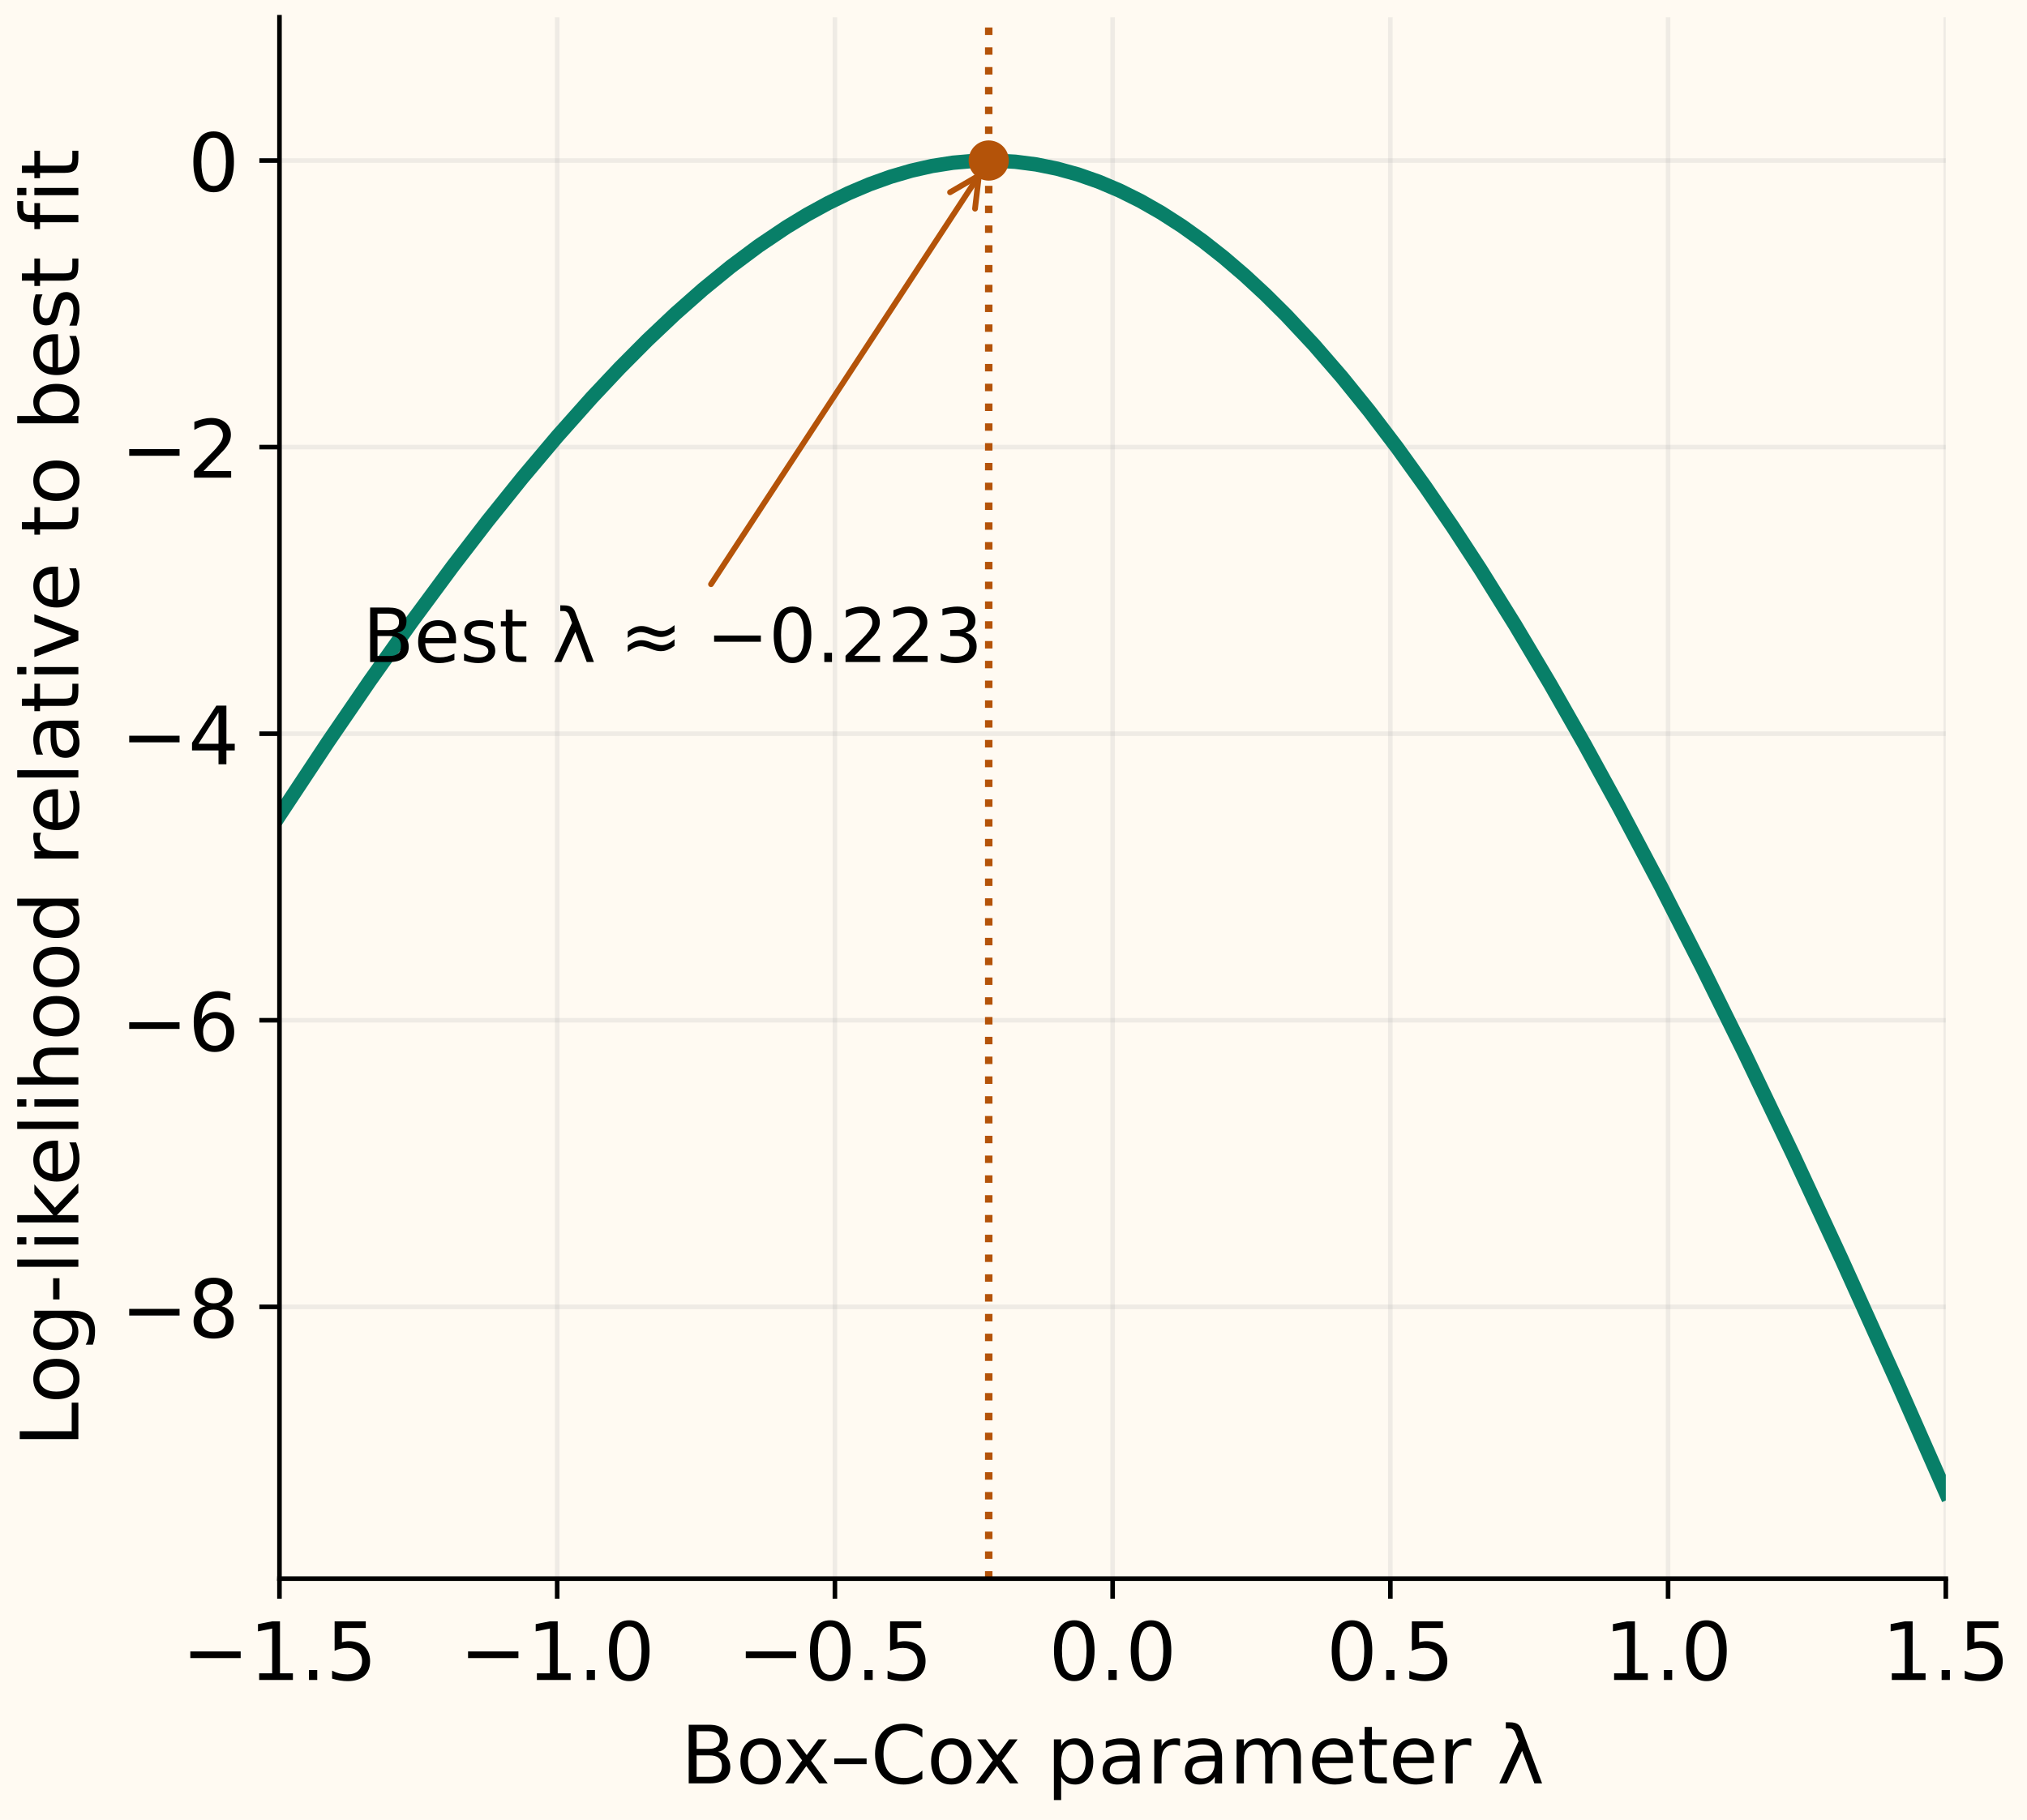
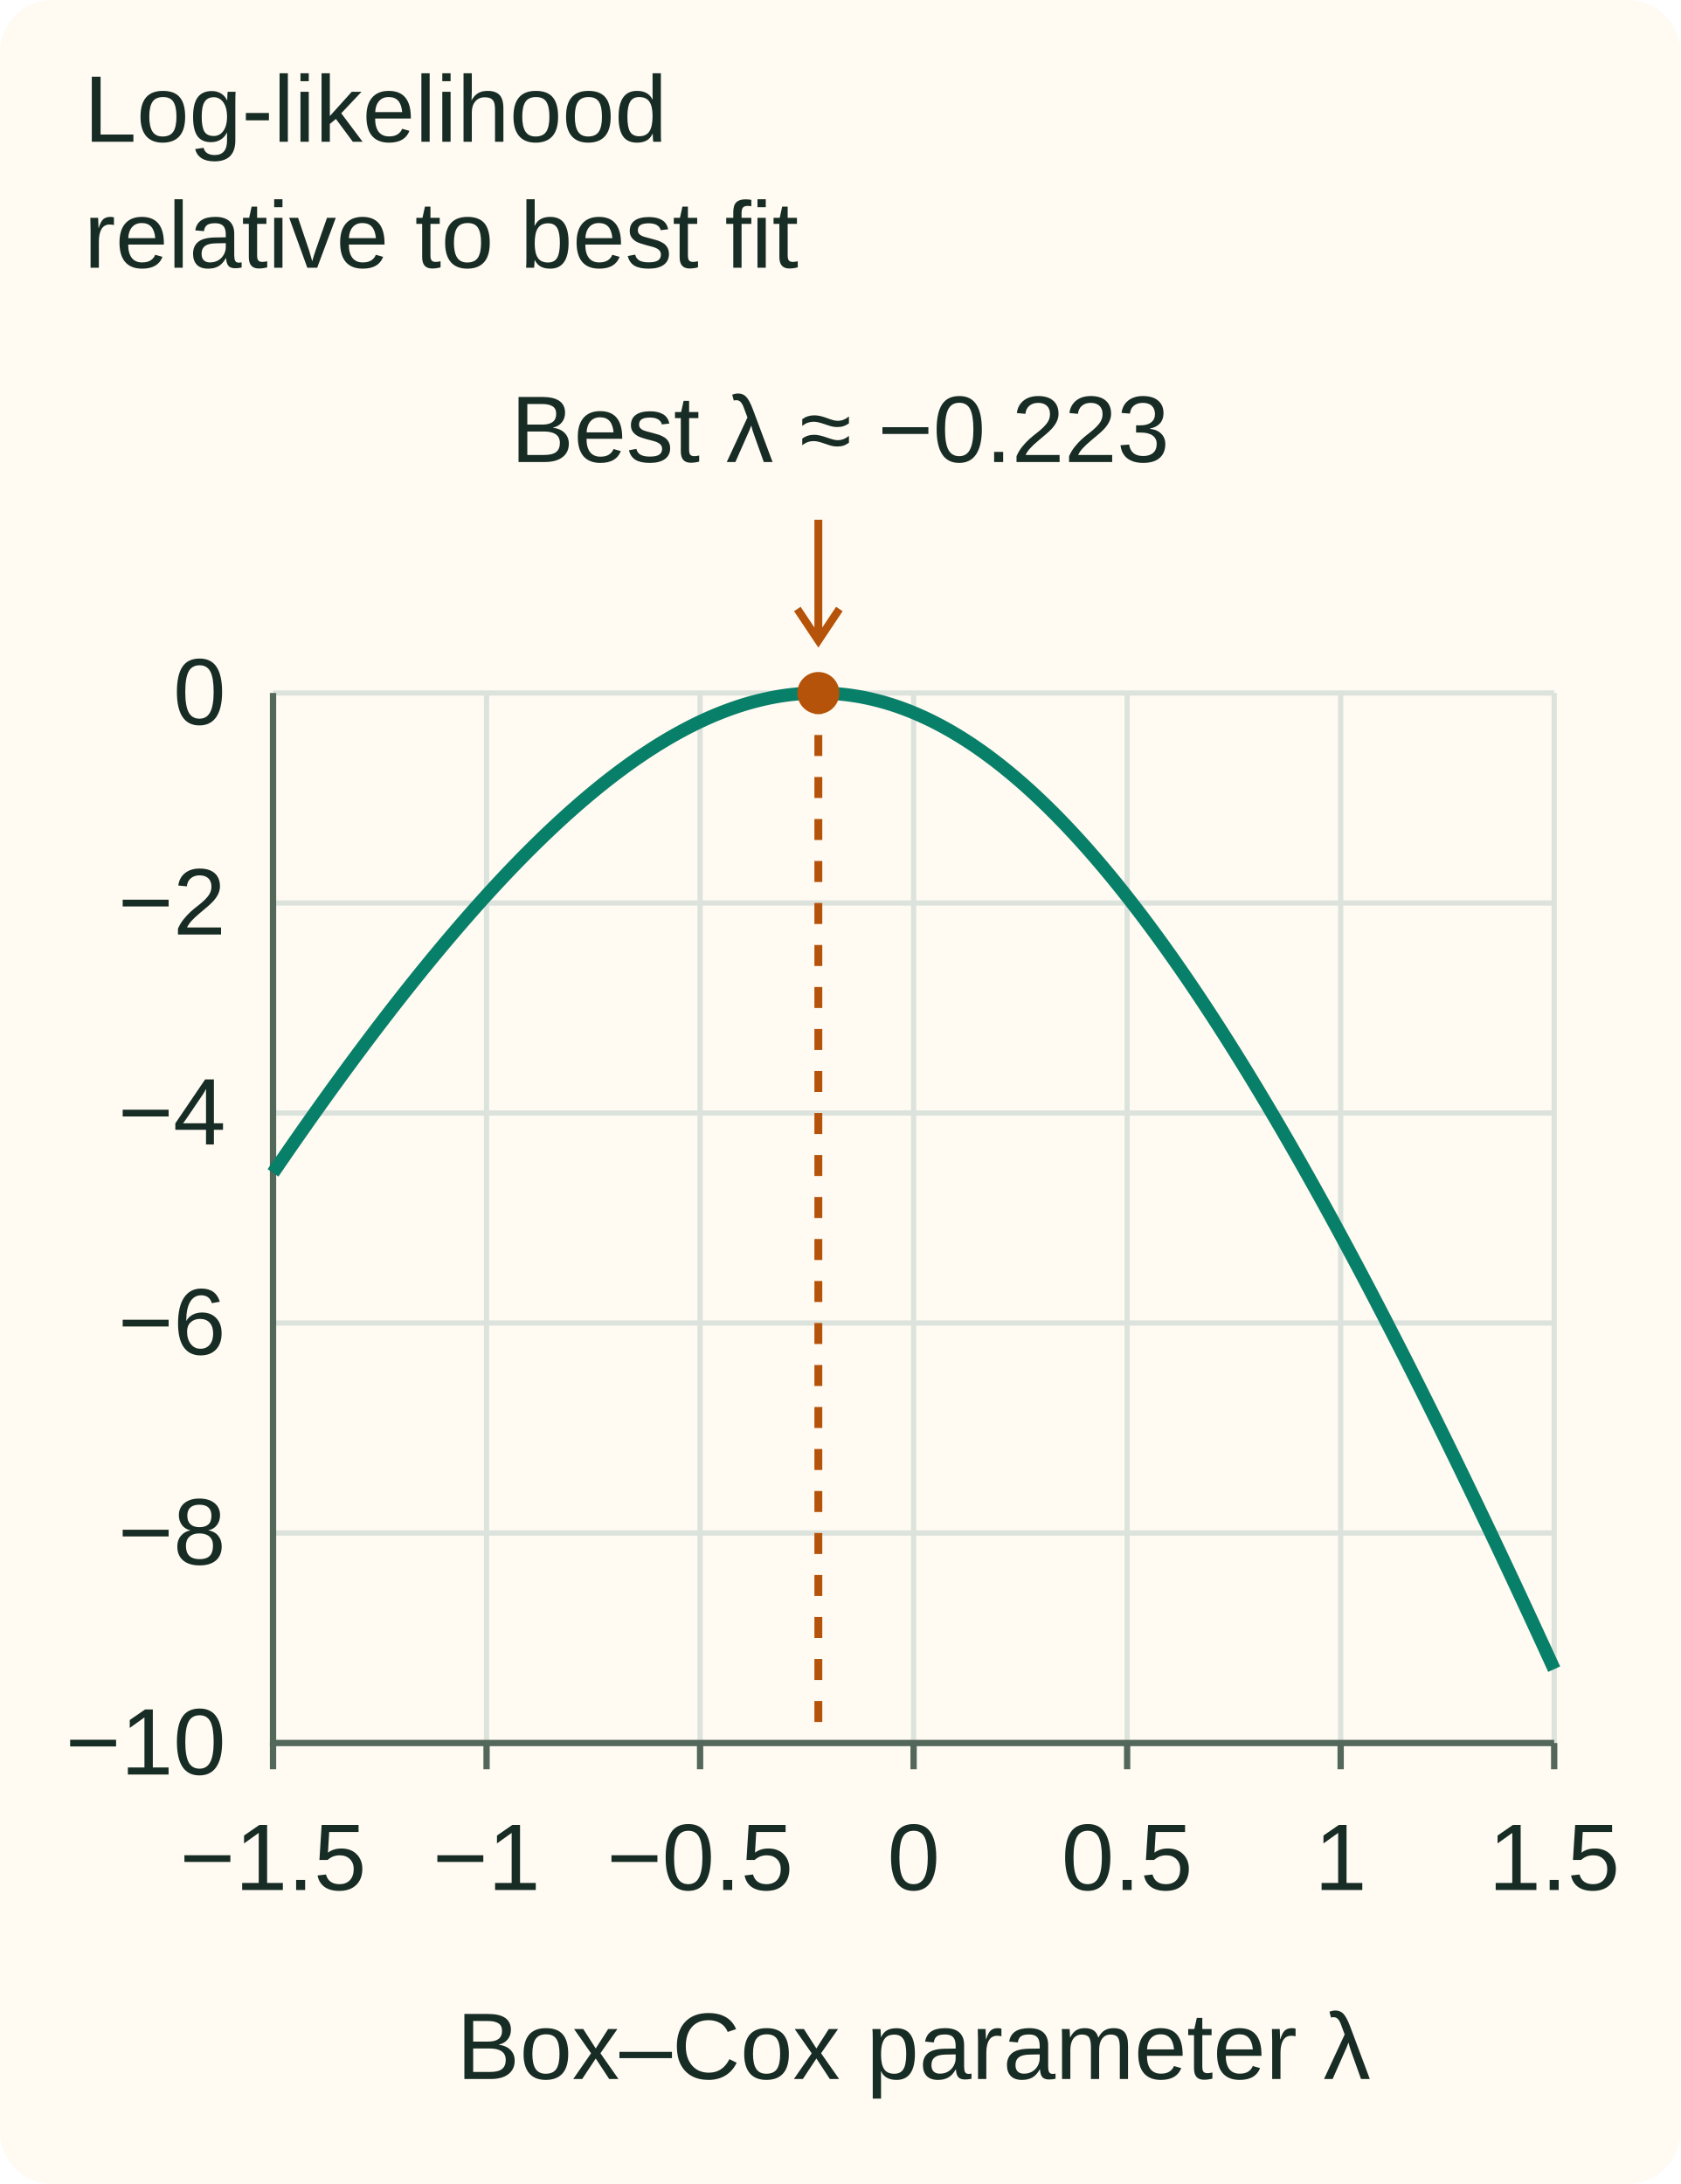
- <svg xmlns="http://www.w3.org/2000/svg" xmlns:xlink="http://www.w3.org/1999/xlink" width="352.8pt" height="316.8pt" viewBox="0 0 352.8 316.8" version="1.1">
-   <defs>
-     <style type="text/css">*{stroke-linejoin: round; stroke-linecap: butt}</style>
-   </defs>
-   <g id="figure_1">
-     <g id="patch_1">
-       <path d="M 0 316.8  L 352.8 316.8  L 352.8 0  L 0 0  z " style="fill: #fffaf2" />
-     </g>
-     <g id="axes_1">
-       <g id="patch_2">
-         <path d="M 48.64 274.799  L 338.668 274.799  L 338.668 3  L 48.64 3  z " style="fill: #fffaf2" />
-       </g>
-       <g id="matplotlib.axis_1">
-         <g id="xtick_1">
-           <g id="line2d_1">
-             <path d="M 48.64 274.799  L 48.64 3  " clip-path="url(#p6abe197c59)" style="fill: none; stroke: #b0b0b0; stroke-opacity: 0.2; stroke-width: 0.8; stroke-linecap: square" />
-           </g>
-           <g id="line2d_2">
-             <defs>
-               <path id="m2006e54ae8" d="M 0 0  L 0 3.5  " style="stroke: #000000; stroke-width: 0.8" />
-             </defs>
-             <g>
-               <use xlink:href="#m2006e54ae8" x="48.64" y="274.799" style="stroke: #000000; stroke-width: 0.8" />
-             </g>
-           </g>
-           <g id="text_1">
-             <text style="font-size: 14px; font-family: 'DejaVu Sans', 'Bitstream Vera Sans', 'Computer Modern Sans Serif', 'Lucida Grande', 'Verdana', 'Geneva', 'Lucid', 'Arial', 'Helvetica', 'Avant Garde', sans-serif; text-anchor: middle" x="48.64" y="292.435" transform="rotate(-0 48.6404 292.4354)">−1.5</text>
-           </g>
-         </g>
-         <g id="xtick_2">
-           <g id="line2d_3">
-             <path d="M 96.978 274.799  L 96.978 3  " clip-path="url(#p6abe197c59)" style="fill: none; stroke: #b0b0b0; stroke-opacity: 0.2; stroke-width: 0.8; stroke-linecap: square" />
-           </g>
-           <g id="line2d_4">
-             <g>
-               <use xlink:href="#m2006e54ae8" x="96.978" y="274.799" style="stroke: #000000; stroke-width: 0.8" />
-             </g>
-           </g>
-           <g id="text_2">
-             <text style="font-size: 14px; font-family: 'DejaVu Sans', 'Bitstream Vera Sans', 'Computer Modern Sans Serif', 'Lucida Grande', 'Verdana', 'Geneva', 'Lucid', 'Arial', 'Helvetica', 'Avant Garde', sans-serif; text-anchor: middle" x="96.978" y="292.435" transform="rotate(-0 96.97826 292.4354)">−1.0</text>
-           </g>
-         </g>
-         <g id="xtick_3">
-           <g id="line2d_5">
-             <path d="M 145.316 274.799  L 145.316 3  " clip-path="url(#p6abe197c59)" style="fill: none; stroke: #b0b0b0; stroke-opacity: 0.2; stroke-width: 0.8; stroke-linecap: square" />
-           </g>
-           <g id="line2d_6">
-             <g>
-               <use xlink:href="#m2006e54ae8" x="145.316" y="274.799" style="stroke: #000000; stroke-width: 0.8" />
-             </g>
-           </g>
-           <g id="text_3">
-             <text style="font-size: 14px; font-family: 'DejaVu Sans', 'Bitstream Vera Sans', 'Computer Modern Sans Serif', 'Lucida Grande', 'Verdana', 'Geneva', 'Lucid', 'Arial', 'Helvetica', 'Avant Garde', sans-serif; text-anchor: middle" x="145.316" y="292.435" transform="rotate(-0 145.3161 292.4354)">−0.5</text>
-           </g>
-         </g>
-         <g id="xtick_4">
-           <g id="line2d_7">
-             <path d="M 193.654 274.799  L 193.654 3  " clip-path="url(#p6abe197c59)" style="fill: none; stroke: #b0b0b0; stroke-opacity: 0.2; stroke-width: 0.8; stroke-linecap: square" />
-           </g>
-           <g id="line2d_8">
-             <g>
-               <use xlink:href="#m2006e54ae8" x="193.654" y="274.799" style="stroke: #000000; stroke-width: 0.8" />
-             </g>
-           </g>
-           <g id="text_4">
-             <text style="font-size: 14px; font-family: 'DejaVu Sans', 'Bitstream Vera Sans', 'Computer Modern Sans Serif', 'Lucida Grande', 'Verdana', 'Geneva', 'Lucid', 'Arial', 'Helvetica', 'Avant Garde', sans-serif; text-anchor: middle" x="193.654" y="292.435" transform="rotate(-0 193.654 292.4354)">0.0</text>
-           </g>
-         </g>
-         <g id="xtick_5">
-           <g id="line2d_9">
-             <path d="M 241.992 274.799  L 241.992 3  " clip-path="url(#p6abe197c59)" style="fill: none; stroke: #b0b0b0; stroke-opacity: 0.2; stroke-width: 0.8; stroke-linecap: square" />
-           </g>
-           <g id="line2d_10">
-             <g>
-               <use xlink:href="#m2006e54ae8" x="241.992" y="274.799" style="stroke: #000000; stroke-width: 0.8" />
-             </g>
-           </g>
-           <g id="text_5">
-             <text style="font-size: 14px; font-family: 'DejaVu Sans', 'Bitstream Vera Sans', 'Computer Modern Sans Serif', 'Lucida Grande', 'Verdana', 'Geneva', 'Lucid', 'Arial', 'Helvetica', 'Avant Garde', sans-serif; text-anchor: middle" x="241.992" y="292.435" transform="rotate(-0 241.9918 292.4354)">0.5</text>
-           </g>
-         </g>
-         <g id="xtick_6">
-           <g id="line2d_11">
-             <path d="M 290.33 274.799  L 290.33 3  " clip-path="url(#p6abe197c59)" style="fill: none; stroke: #b0b0b0; stroke-opacity: 0.2; stroke-width: 0.8; stroke-linecap: square" />
-           </g>
-           <g id="line2d_12">
-             <g>
-               <use xlink:href="#m2006e54ae8" x="290.33" y="274.799" style="stroke: #000000; stroke-width: 0.8" />
-             </g>
-           </g>
-           <g id="text_6">
-             <text style="font-size: 14px; font-family: 'DejaVu Sans', 'Bitstream Vera Sans', 'Computer Modern Sans Serif', 'Lucida Grande', 'Verdana', 'Geneva', 'Lucid', 'Arial', 'Helvetica', 'Avant Garde', sans-serif; text-anchor: middle" x="290.33" y="292.435" transform="rotate(-0 290.3297 292.4354)">1.0</text>
-           </g>
-         </g>
-         <g id="xtick_7">
-           <g id="line2d_13">
-             <path d="M 338.668 274.799  L 338.668 3  " clip-path="url(#p6abe197c59)" style="fill: none; stroke: #b0b0b0; stroke-opacity: 0.2; stroke-width: 0.8; stroke-linecap: square" />
-           </g>
-           <g id="line2d_14">
-             <g>
-               <use xlink:href="#m2006e54ae8" x="338.668" y="274.799" style="stroke: #000000; stroke-width: 0.8" />
-             </g>
-           </g>
-           <g id="text_7">
-             <text style="font-size: 14px; font-family: 'DejaVu Sans', 'Bitstream Vera Sans', 'Computer Modern Sans Serif', 'Lucida Grande', 'Verdana', 'Geneva', 'Lucid', 'Arial', 'Helvetica', 'Avant Garde', sans-serif; text-anchor: middle" x="338.668" y="292.435" transform="rotate(-0 338.6676 292.4354)">1.5</text>
-           </g>
-         </g>
-         <g id="text_8">
-           <text style="font-size: 14px; font-family: 'DejaVu Sans', 'Bitstream Vera Sans', 'Computer Modern Sans Serif', 'Lucida Grande', 'Verdana', 'Geneva', 'Lucid', 'Arial', 'Helvetica', 'Avant Garde', sans-serif; text-anchor: middle" x="193.654" y="310.436" transform="rotate(-0 193.654 310.4365)">Box–Cox parameter λ</text>
-         </g>
-       </g>
-       <g id="matplotlib.axis_2">
-         <g id="ytick_1">
-           <g id="line2d_15">
-             <path d="M 48.64 227.488  L 338.668 227.488  " clip-path="url(#p6abe197c59)" style="fill: none; stroke: #b0b0b0; stroke-opacity: 0.2; stroke-width: 0.8; stroke-linecap: square" />
-           </g>
-           <g id="line2d_16">
-             <defs>
-               <path id="m34e51623f6" d="M 0 0  L -3.5 0  " style="stroke: #000000; stroke-width: 0.8" />
-             </defs>
-             <g>
-               <use xlink:href="#m34e51623f6" x="48.64" y="227.488" style="stroke: #000000; stroke-width: 0.8" />
-             </g>
-           </g>
-           <g id="text_9">
-             <text style="font-size: 14px; font-family: 'DejaVu Sans', 'Bitstream Vera Sans', 'Computer Modern Sans Serif', 'Lucida Grande', 'Verdana', 'Geneva', 'Lucid', 'Arial', 'Helvetica', 'Avant Garde', sans-serif; text-anchor: end" x="41.64" y="232.807" transform="rotate(-0 41.6404 232.8068)">−8</text>
-           </g>
-         </g>
-         <g id="ytick_2">
-           <g id="line2d_17">
-             <path d="M 48.64 177.602  L 338.668 177.602  " clip-path="url(#p6abe197c59)" style="fill: none; stroke: #b0b0b0; stroke-opacity: 0.2; stroke-width: 0.8; stroke-linecap: square" />
-           </g>
-           <g id="line2d_18">
-             <g>
-               <use xlink:href="#m34e51623f6" x="48.64" y="177.602" style="stroke: #000000; stroke-width: 0.8" />
-             </g>
-           </g>
-           <g id="text_10">
-             <text style="font-size: 14px; font-family: 'DejaVu Sans', 'Bitstream Vera Sans', 'Computer Modern Sans Serif', 'Lucida Grande', 'Verdana', 'Geneva', 'Lucid', 'Arial', 'Helvetica', 'Avant Garde', sans-serif; text-anchor: end" x="41.64" y="182.921" transform="rotate(-0 41.6404 182.9206)">−6</text>
-           </g>
-         </g>
-         <g id="ytick_3">
-           <g id="line2d_19">
-             <path d="M 48.64 127.716  L 338.668 127.716  " clip-path="url(#p6abe197c59)" style="fill: none; stroke: #b0b0b0; stroke-opacity: 0.2; stroke-width: 0.8; stroke-linecap: square" />
-           </g>
-           <g id="line2d_20">
-             <g>
-               <use xlink:href="#m34e51623f6" x="48.64" y="127.716" style="stroke: #000000; stroke-width: 0.8" />
-             </g>
-           </g>
-           <g id="text_11">
-             <text style="font-size: 14px; font-family: 'DejaVu Sans', 'Bitstream Vera Sans', 'Computer Modern Sans Serif', 'Lucida Grande', 'Verdana', 'Geneva', 'Lucid', 'Arial', 'Helvetica', 'Avant Garde', sans-serif; text-anchor: end" x="41.64" y="133.034" transform="rotate(-0 41.6404 133.0343)">−4</text>
-           </g>
-         </g>
-         <g id="ytick_4">
-           <g id="line2d_21">
-             <path d="M 48.64 77.83  L 338.668 77.83  " clip-path="url(#p6abe197c59)" style="fill: none; stroke: #b0b0b0; stroke-opacity: 0.2; stroke-width: 0.8; stroke-linecap: square" />
-           </g>
-           <g id="line2d_22">
-             <g>
-               <use xlink:href="#m34e51623f6" x="48.64" y="77.83" style="stroke: #000000; stroke-width: 0.8" />
-             </g>
-           </g>
-           <g id="text_12">
-             <text style="font-size: 14px; font-family: 'DejaVu Sans', 'Bitstream Vera Sans', 'Computer Modern Sans Serif', 'Lucida Grande', 'Verdana', 'Geneva', 'Lucid', 'Arial', 'Helvetica', 'Avant Garde', sans-serif; text-anchor: end" x="41.64" y="83.148" transform="rotate(-0 41.6404 83.14801)">−2</text>
-           </g>
-         </g>
-         <g id="ytick_5">
-           <g id="line2d_23">
-             <path d="M 48.64 27.943  L 338.668 27.943  " clip-path="url(#p6abe197c59)" style="fill: none; stroke: #b0b0b0; stroke-opacity: 0.2; stroke-width: 0.8; stroke-linecap: square" />
-           </g>
-           <g id="line2d_24">
-             <g>
-               <use xlink:href="#m34e51623f6" x="48.64" y="27.943" style="stroke: #000000; stroke-width: 0.8" />
-             </g>
-           </g>
-           <g id="text_13">
-             <text style="font-size: 14px; font-family: 'DejaVu Sans', 'Bitstream Vera Sans', 'Computer Modern Sans Serif', 'Lucida Grande', 'Verdana', 'Geneva', 'Lucid', 'Arial', 'Helvetica', 'Avant Garde', sans-serif; text-anchor: end" x="41.64" y="33.262" transform="rotate(-0 41.6404 33.26174)">0</text>
-           </g>
-         </g>
-         <g id="text_14">
-           <text style="font-size: 14px; font-family: 'DejaVu Sans', 'Bitstream Vera Sans', 'Computer Modern Sans Serif', 'Lucida Grande', 'Verdana', 'Geneva', 'Lucid', 'Arial', 'Helvetica', 'Avant Garde', sans-serif; text-anchor: middle" x="13.638" y="138.899" transform="rotate(-90 13.63805 138.8995)">Log-likelihood relative to best fit</text>
-         </g>
-       </g>
-       <g id="line2d_25">
-         <path d="M 48.64 141.937  L 57.1 129.149  L 64.35 118.556  L 71.601 108.334  L 78.852 98.516  L 84.894 90.669  L 90.936 83.151  L 96.978 75.987  L 103.02 69.201  L 107.854 64.064  L 112.688 59.202  L 117.522 54.63  L 122.356 50.363  L 127.189 46.417  L 132.023 42.81  L 136.857 39.556  L 140.482 37.357  L 144.108 35.373  L 147.733 33.611  L 151.358 32.075  L 154.984 30.773  L 158.609 29.711  L 162.234 28.893  L 165.86 28.325  L 169.485 28.01  L 173.11 27.954  L 176.736 28.158  L 180.361 28.627  L 183.986 29.361  L 187.612 30.363  L 191.237 31.632  L 194.862 33.169  L 198.488 34.973  L 202.113 37.043  L 205.738 39.377  L 209.364 41.971  L 212.989 44.823  L 216.614 47.928  L 220.24 51.282  L 223.865 54.88  L 228.699 60.048  L 233.533 65.626  L 238.367 71.601  L 243.2 77.958  L 248.034 84.679  L 252.868 91.751  L 257.702 99.157  L 263.744 108.859  L 269.786 119.029  L 275.828 129.636  L 281.871 140.653  L 289.121 154.376  L 296.372 168.607  L 303.623 183.305  L 312.082 200.994  L 320.541 219.215  L 330.208 240.629  L 338.668 259.833  L 338.668 259.833  " clip-path="url(#p6abe197c59)" style="fill: none; stroke: #087f68; stroke-width: 2.5; stroke-linecap: square" />
-       </g>
-       <g id="line2d_26">
-         <path d="M 172.089 274.799  L 172.089 3  " clip-path="url(#p6abe197c59)" style="fill: none; stroke-dasharray: 1.3,2.145; stroke-dashoffset: 0; stroke: #b45309; stroke-width: 1.3" />
-       </g>
-       <g id="patch_3">
-         <path d="M 48.64 274.799  L 48.64 3  " style="fill: none; stroke: #000000; stroke-width: 0.8; stroke-linejoin: miter; stroke-linecap: square" />
-       </g>
-       <g id="patch_4">
-         <path d="M 48.64 274.799  L 338.668 274.799  " style="fill: none; stroke: #000000; stroke-width: 0.8; stroke-linejoin: miter; stroke-linecap: square" />
-       </g>
-       <g id="PathCollection_1">
-         <defs>
-           <path id="mdcffa49b26" d="M 0 3  C 0.796 3 1.559 2.684 2.121 2.121  C 2.684 1.559 3 0.796 3 0  C 3 -0.796 2.684 -1.559 2.121 -2.121  C 1.559 -2.684 0.796 -3 0 -3  C -0.796 -3 -1.559 -2.684 -2.121 -2.121  C -2.684 -1.559 -3 -0.796 -3 0  C -3 0.796 -2.684 1.559 -2.121 2.121  C -1.559 2.684 -0.796 3 0 3  z " style="stroke: #b45309" />
-         </defs>
-         <g clip-path="url(#p6abe197c59)">
-           <use xlink:href="#mdcffa49b26" x="172.089" y="27.943" style="fill: #b45309; stroke: #b45309" />
-         </g>
-       </g>
-       <g id="patch_5">
-         <path d="M 123.75 101.693  Q 147.371 65.654 170.38 30.551  " style="fill: none; stroke: #b45309; stroke-linecap: round" />
-         <path d="M 165.355 33.474  L 170.38 30.551  L 169.704 36.325  " style="fill: none; stroke: #b45309; stroke-linecap: round" />
-       </g>
-       <g id="text_15">
-         <text style="font-size: 13px; font-family: 'DejaVu Sans', 'Bitstream Vera Sans', 'Computer Modern Sans Serif', 'Lucida Grande', 'Verdana', 'Geneva', 'Lucid', 'Arial', 'Helvetica', 'Avant Garde', sans-serif; text-anchor: start" x="63.142" y="115.244" transform="rotate(-0 63.14176 115.2444)">Best λ ≈ −0.223</text>
-       </g>
-     </g>
-   </g>
-   <defs>
-     <clipPath id="p6abe197c59">
-       <rect x="48.64" y="3" width="290.027" height="271.798" />
-     </clipPath>
-   </defs>
+ <svg xmlns="http://www.w3.org/2000/svg" width="320" height="416" viewBox="0 0 320 416" role="img" aria-labelledby="title description">
+   <style>text{font:18px Arial,sans-serif;fill:#172c24} .grid{stroke:#dce3dc;stroke-width:1} .axis{stroke:#53675b;stroke-width:1.2}</style>
+   <rect width="320" height="416" rx="10" fill="#fffaf2" />
+   <text x="16" y="27">Log-likelihood</text>
+   <text x="16" y="51">relative to best fit</text>
+   <text id="optimum-label" x="160" y="88" text-anchor="middle">Best λ ≈ −0.223</text>
+   <path d="M155.857 99V122m-4 -6 4 6 4 -6" fill="none" stroke="#b45309" stroke-width="1.5" />
+   <path d="M52 132H296" class="grid" />
+   <text x="43" y="138" text-anchor="end">0</text>
+   <path d="M52 172H296" class="grid" />
+   <text x="43" y="178" text-anchor="end">−2</text>
+   <path d="M52 212H296" class="grid" />
+   <text x="43" y="218" text-anchor="end">−4</text>
+   <path d="M52 252H296" class="grid" />
+   <text x="43" y="258" text-anchor="end">−6</text>
+   <path d="M52 292H296" class="grid" />
+   <text x="43" y="298" text-anchor="end">−8</text>
+   <path d="M52 332H296" class="grid" />
+   <text x="43" y="338" text-anchor="end">−10</text>
+   <path d="M52 132V332" class="grid" />
+   <path d="M52 332v5" class="axis" />
+   <text x="52" y="360" text-anchor="middle">−1.5</text>
+   <path d="M92.667 132V332" class="grid" />
+   <path d="M92.667 332v5" class="axis" />
+   <text x="92.667" y="360" text-anchor="middle">−1</text>
+   <path d="M133.333 132V332" class="grid" />
+   <path d="M133.333 332v5" class="axis" />
+   <text x="133.333" y="360" text-anchor="middle">−0.5</text>
+   <path d="M174 132V332" class="grid" />
+   <path d="M174 332v5" class="axis" />
+   <text x="174" y="360" text-anchor="middle">0</text>
+   <path d="M214.667 132V332" class="grid" />
+   <path d="M214.667 332v5" class="axis" />
+   <text x="214.667" y="360" text-anchor="middle">0.5</text>
+   <path d="M255.333 132V332" class="grid" />
+   <path d="M255.333 332v5" class="axis" />
+   <text x="255.333" y="360" text-anchor="middle">1</text>
+   <path d="M296 132V332" class="grid" />
+   <path d="M296 332v5" class="axis" />
+   <text x="296" y="360" text-anchor="middle">1.5</text>
+   <path d="M52 132V332H296" class="axis" fill="none" />
+   <path d="M155.857 132V332" fill="none" stroke="#b45309" stroke-width="1.5" stroke-dasharray="4 4" />
+   <polyline id="likelihood-curve" points="52,223.403 53.017,221.917 54.033,220.438 55.05,218.965 56.067,217.5 57.083,216.043 58.1,214.592 59.117,213.149 60.133,211.714 61.15,210.287 62.167,208.867 63.183,207.455 64.2,206.051 65.217,204.655 66.233,203.268 67.25,201.889 68.267,200.518 69.283,199.156 70.3,197.803 71.317,196.459 72.333,195.124 73.35,193.797 74.367,192.48 75.383,191.173 76.4,189.875 77.417,188.587 78.433,187.308 79.45,186.04 80.467,184.781 81.483,183.533 82.5,182.295 83.517,181.068 84.533,179.851 85.55,178.645 86.567,177.451 87.583,176.267 88.6,175.095 89.617,173.934 90.633,172.785 91.65,171.648 92.667,170.522 93.683,169.409 94.7,168.308 95.717,167.22 96.733,166.144 97.75,165.082 98.767,164.032 99.783,162.995 100.8,161.972 101.817,160.963 102.833,159.967 103.85,158.985 104.867,158.017 105.883,157.064 106.9,156.125 107.917,155.201 108.933,154.292 109.95,153.398 110.967,152.519 111.983,151.656 113,150.808 114.017,149.976 115.033,149.161 116.05,148.362 117.067,147.579 118.083,146.813 119.1,146.064 120.117,145.332 121.133,144.617 122.15,143.92 123.167,143.241 124.183,142.579 125.2,141.936 126.217,141.311 127.233,140.705 128.25,140.117 129.267,139.548 130.283,138.999 131.3,138.468 132.317,137.957 133.333,137.466 134.35,136.995 135.367,136.544 136.383,136.113 137.4,135.703 138.417,135.313 139.433,134.944 140.45,134.596 141.467,134.269 142.483,133.964 143.5,133.68 144.517,133.417 145.533,133.177 146.55,132.958 147.567,132.762 148.583,132.587 149.6,132.435 150.617,132.306 151.633,132.199 152.65,132.115 153.667,132.054 154.683,132.015 155.7,132 155.857,132 156.717,132.008 157.733,132.04 158.75,132.094 159.767,132.172 160.783,132.274 161.8,132.399 162.817,132.548 163.833,132.72 164.85,132.917 165.867,133.137 166.883,133.381 167.9,133.648 168.917,133.94 169.933,134.255 170.95,134.594 171.967,134.958 172.983,135.345 174,135.755 175.017,136.19 176.033,136.649 177.05,137.131 178.067,137.637 179.083,138.167 180.1,138.72 181.117,139.297 182.133,139.897 183.15,140.521 184.167,141.168 185.183,141.838 186.2,142.531 187.217,143.248 188.233,143.987 189.25,144.749 190.267,145.534 191.283,146.342 192.3,147.172 193.317,148.024 194.333,148.898 195.35,149.795 196.367,150.713 197.383,151.653 198.4,152.615 199.417,153.598 200.433,154.603 201.45,155.628 202.467,156.675 203.483,157.742 204.5,158.83 205.517,159.938 206.533,161.067 207.55,162.215 208.567,163.384 209.583,164.572 210.6,165.779 211.617,167.006 212.633,168.252 213.65,169.517 214.667,170.801 215.683,172.103 216.7,173.423 217.717,174.762 218.733,176.118 219.75,177.492 220.767,178.884 221.783,180.293 222.8,181.719 223.817,183.163 224.833,184.622 225.85,186.099 226.867,187.592 227.883,189.1 228.9,190.625 229.917,192.166 230.933,193.722 231.95,195.294 232.967,196.88 233.983,198.482 235,200.098 236.017,201.729 237.033,203.375 238.05,205.034 239.067,206.708 240.083,208.396 241.1,210.097 242.117,211.811 243.133,213.539 244.15,215.281 245.167,217.035 246.183,218.802 247.2,220.581 248.217,222.373 249.233,224.177 250.25,225.993 251.267,227.822 252.283,229.662 253.3,231.513 254.317,233.377 255.333,235.251 256.35,237.136 257.367,239.033 258.383,240.94 259.4,242.859 260.417,244.787 261.433,246.726 262.45,248.676 263.467,250.635 264.483,252.604 265.5,254.584 266.517,256.573 267.533,258.571 268.55,260.579 269.567,262.596 270.583,264.623 271.6,266.658 272.617,268.703 273.633,270.756 274.65,272.818 275.667,274.889 276.683,276.968 277.7,279.055 278.717,281.151 279.733,283.254 280.75,285.366 281.767,287.486 282.783,289.613 283.8,291.748 284.817,293.891 285.833,296.041 286.85,298.199 287.867,300.364 288.883,302.536 289.9,304.715 290.917,306.901 291.933,309.095 292.95,311.295 293.967,313.501 294.983,315.715 296,317.934" fill="none" stroke="#087f68" stroke-width="2.5" stroke-linejoin="round" />
+   <circle id="fitted-maximum" data-lambda="-0.223067870345" cx="155.857" cy="132" r="4" fill="#b45309" />
+   <text x="174" y="396" text-anchor="middle">Box–Cox parameter λ</text>
</svg>
